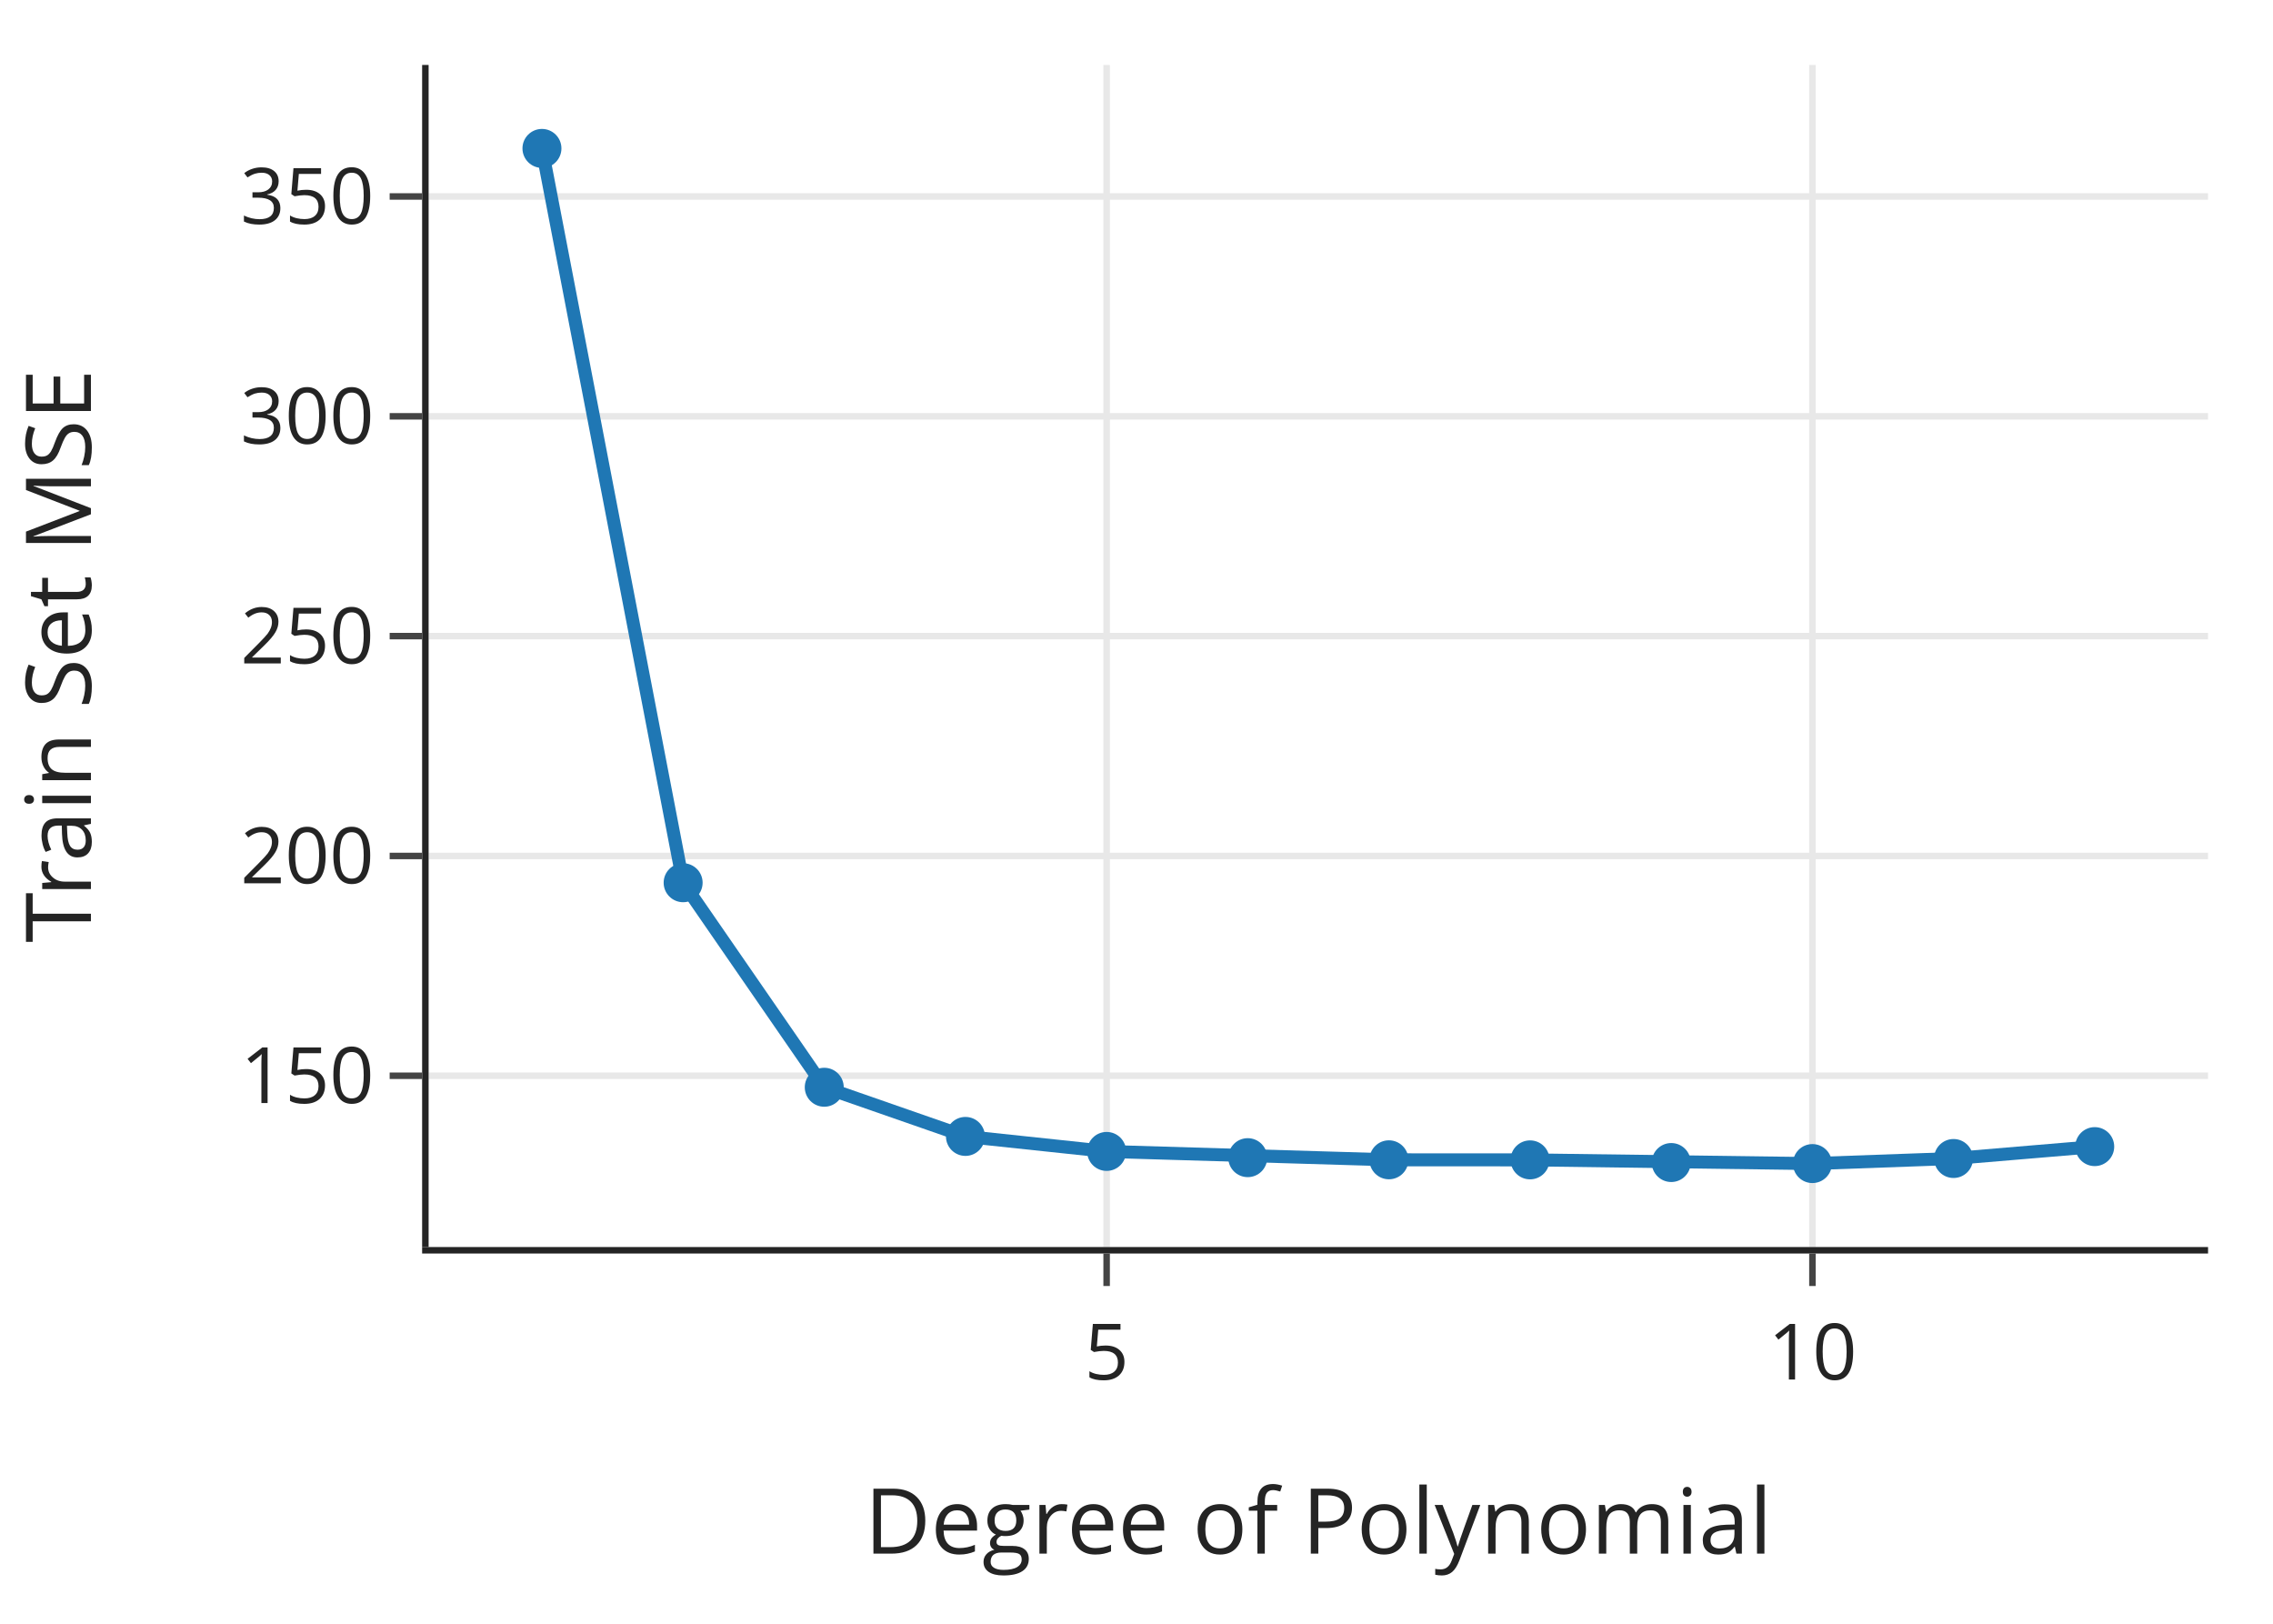
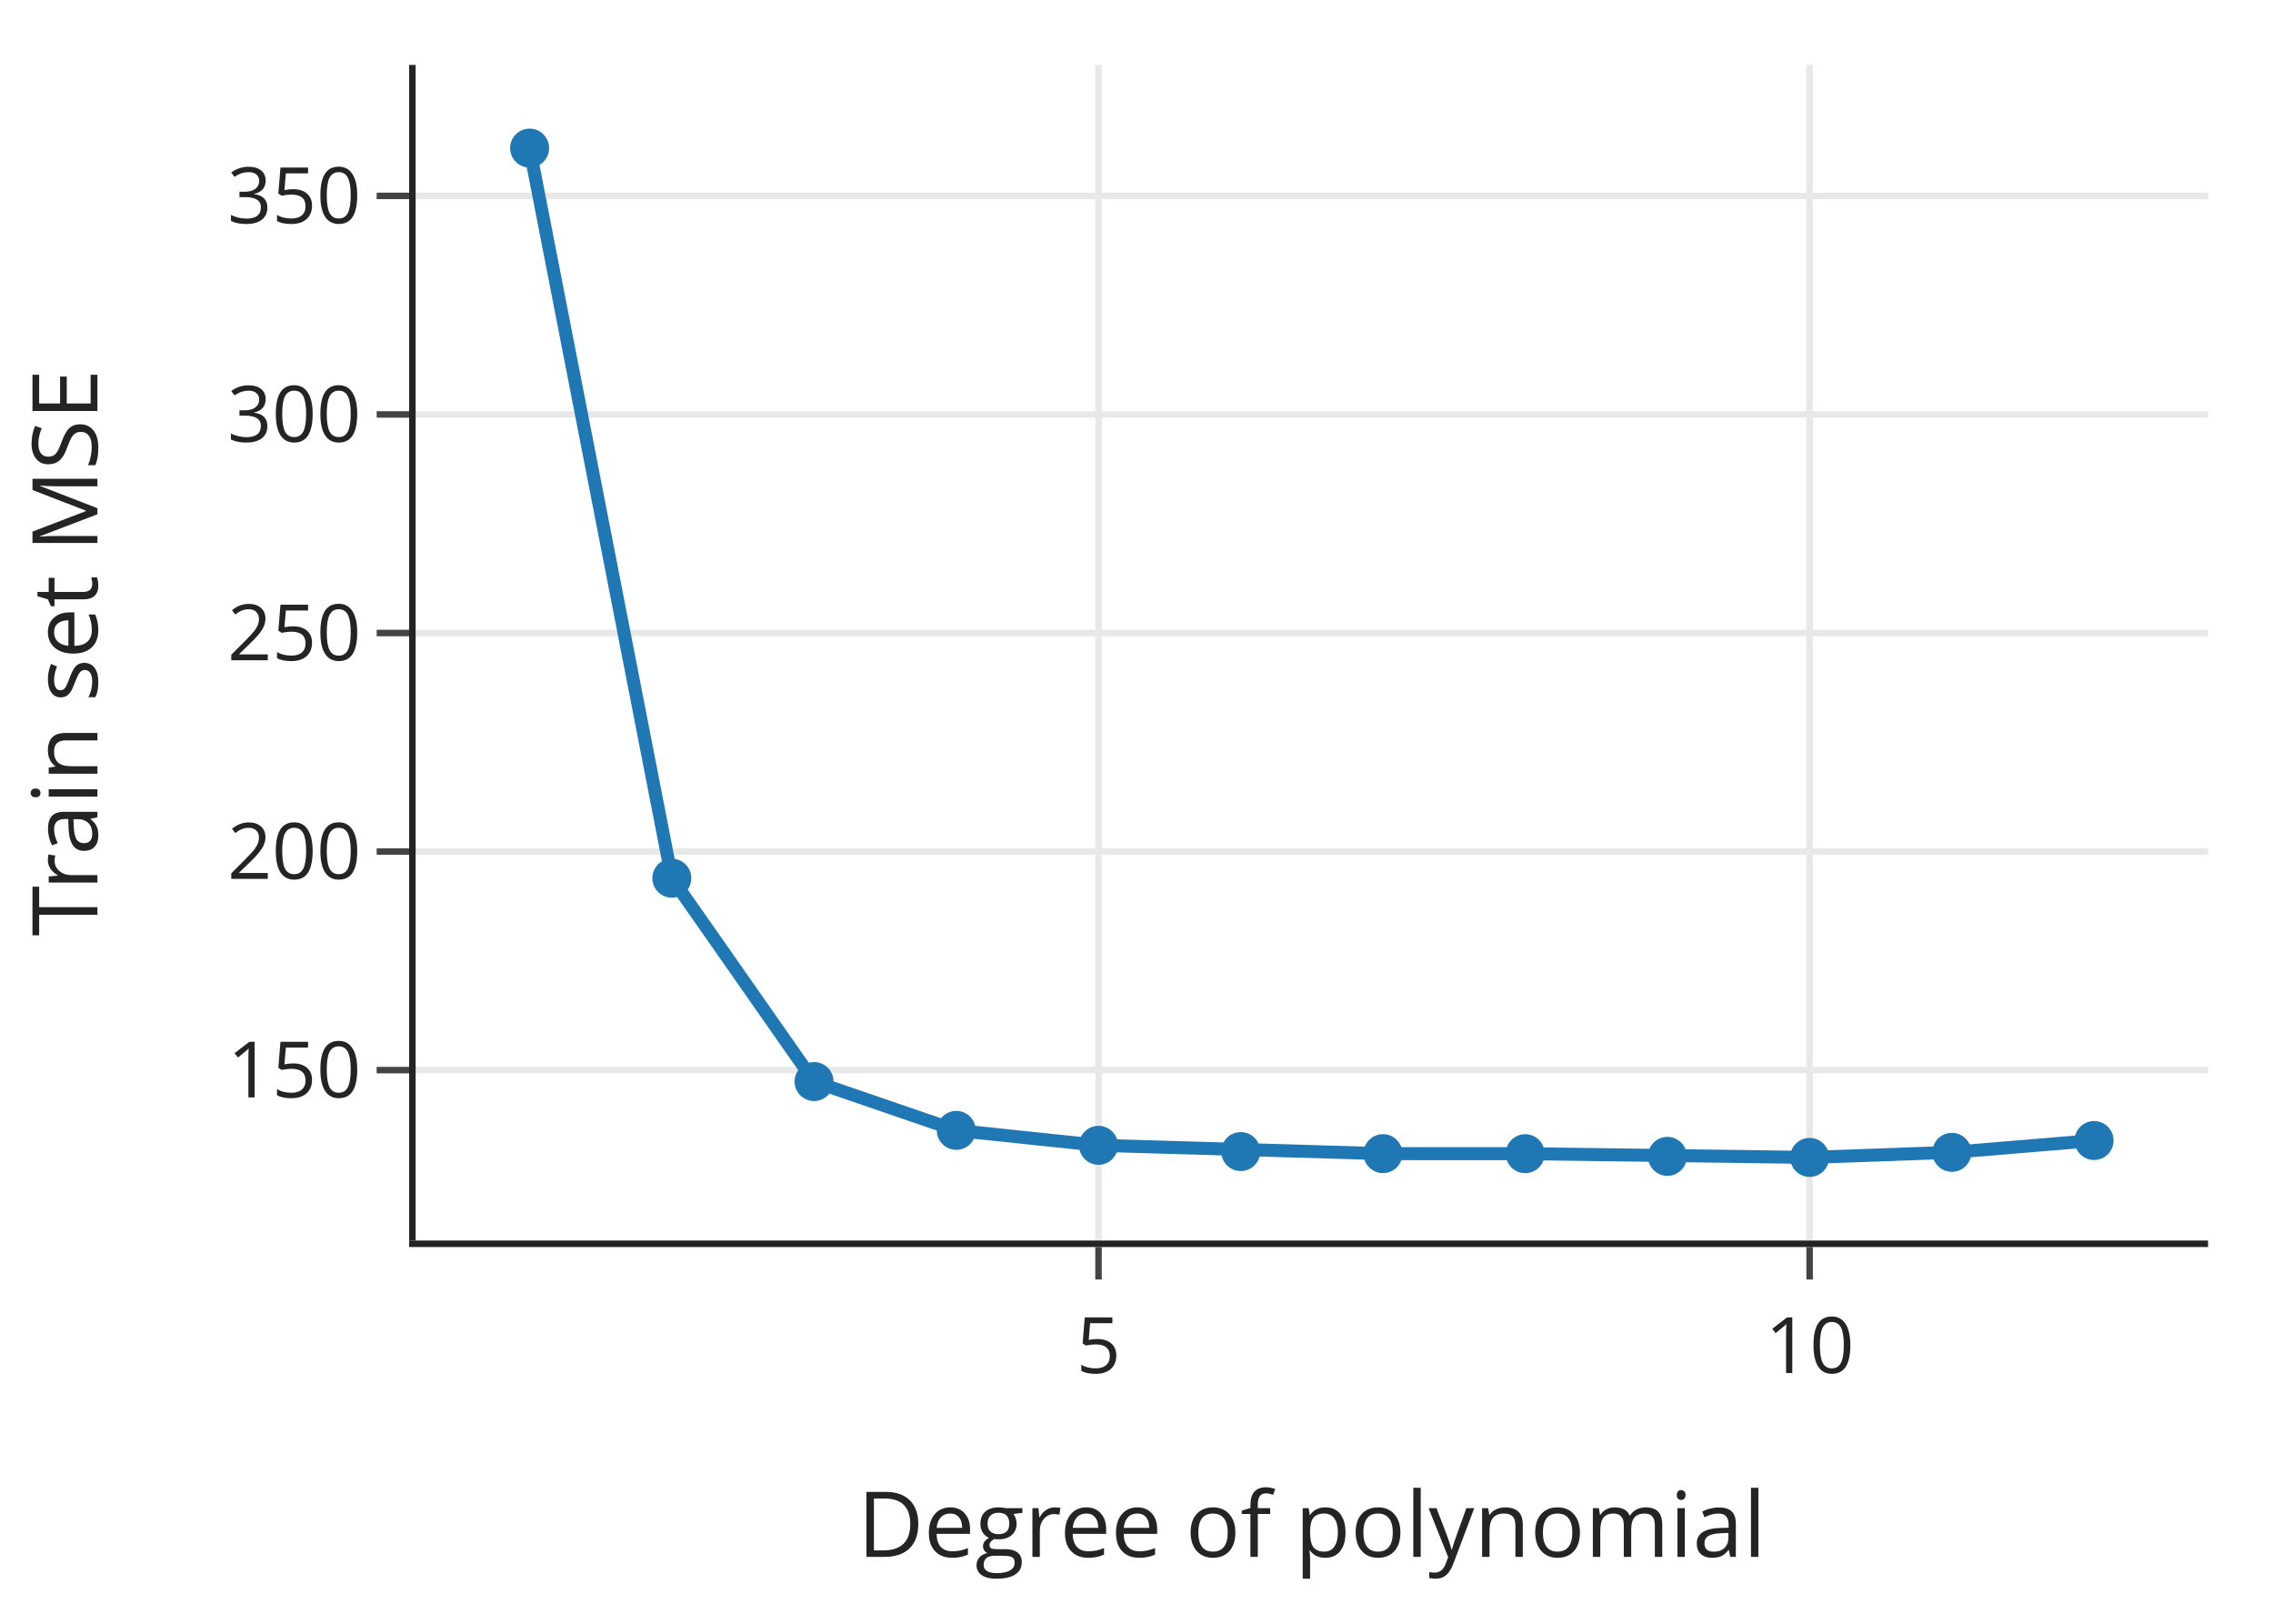
<svg xmlns="http://www.w3.org/2000/svg" class="main-svg" width="350" height="250" style="" viewBox="0 0 350 250">
  <rect x="0" y="0" width="350" height="250" style="fill: rgb(255, 255, 255); fill-opacity: 1;" />
-   <defs id="defs-51da89">
+   <defs id="defs-db63e9">
    <g class="clips">
-       <clipPath id="clip51da89xyplot" class="plotclip">
-         <rect width="274" height="182" />
+       <clipPath id="clipdb63e9xyplot" class="plotclip">
+         <rect width="276" height="181" />
      </clipPath>
-       <clipPath class="axesclip" id="clip51da89x">
-         <rect x="66" y="0" width="274" height="250" />
+       <clipPath class="axesclip" id="clipdb63e9x">
+         <rect x="64" y="0" width="276" height="250" />
      </clipPath>
-       <clipPath class="axesclip" id="clip51da89y">
-         <rect x="0" y="10" width="350" height="182" />
+       <clipPath class="axesclip" id="clipdb63e9y">
+         <rect x="0" y="10" width="350" height="181" />
      </clipPath>
-       <clipPath class="axesclip" id="clip51da89xy">
-         <rect x="66" y="10" width="274" height="182" />
+       <clipPath class="axesclip" id="clipdb63e9xy">
+         <rect x="64" y="10" width="276" height="181" />
      </clipPath>
    </g>
    <g class="gradients" />
    <g class="patterns" />
  </defs>
  <g class="bglayer" />
  <g class="layer-below">
    <g class="imagelayer" />
    <g class="shapelayer" />
  </g>
  <g class="cartesianlayer">
    <g class="subplot xy">
      <g class="layer-subplot">
        <g class="shapelayer" />
        <g class="imagelayer" />
      </g>
-       <g class="minor-gridlayer">
-         <g class="x" />
-         <g class="y" />
-       </g>
      <g class="gridlayer">
        <g class="x">
-           <path class="xgrid crisp" transform="translate(170.4,0)" d="M0,10v182" style="stroke: rgb(232, 232, 232); stroke-opacity: 1; stroke-width: 1px;" />
-           <path class="xgrid crisp" transform="translate(279.08,0)" d="M0,10v182" style="stroke: rgb(232, 232, 232); stroke-opacity: 1; stroke-width: 1px;" />
+           <path class="xgrid crisp" transform="translate(169.15,0)" d="M0,10v181" style="stroke: rgb(232, 232, 232); stroke-opacity: 1; stroke-width: 1px;" />
+           <path class="xgrid crisp" transform="translate(278.65,0)" d="M0,10v181" style="stroke: rgb(232, 232, 232); stroke-opacity: 1; stroke-width: 1px;" />
        </g>
        <g class="y">
-           <path class="ygrid crisp" transform="translate(0,165.63)" d="M66,0h274" style="stroke: rgb(232, 232, 232); stroke-opacity: 1; stroke-width: 1px;" />
-           <path class="ygrid crisp" transform="translate(0,131.79)" d="M66,0h274" style="stroke: rgb(232, 232, 232); stroke-opacity: 1; stroke-width: 1px;" />
-           <path class="ygrid crisp" transform="translate(0,97.94)" d="M66,0h274" style="stroke: rgb(232, 232, 232); stroke-opacity: 1; stroke-width: 1px;" />
-           <path class="ygrid crisp" transform="translate(0,64.1)" d="M66,0h274" style="stroke: rgb(232, 232, 232); stroke-opacity: 1; stroke-width: 1px;" />
-           <path class="ygrid crisp" transform="translate(0,30.25)" d="M66,0h274" style="stroke: rgb(232, 232, 232); stroke-opacity: 1; stroke-width: 1px;" />
+           <path class="ygrid crisp" transform="translate(0,164.76)" d="M64,0h276" style="stroke: rgb(232, 232, 232); stroke-opacity: 1; stroke-width: 1px;" />
+           <path class="ygrid crisp" transform="translate(0,131.11)" d="M64,0h276" style="stroke: rgb(232, 232, 232); stroke-opacity: 1; stroke-width: 1px;" />
+           <path class="ygrid crisp" transform="translate(0,97.46)" d="M64,0h276" style="stroke: rgb(232, 232, 232); stroke-opacity: 1; stroke-width: 1px;" />
+           <path class="ygrid crisp" transform="translate(0,63.81)" d="M64,0h276" style="stroke: rgb(232, 232, 232); stroke-opacity: 1; stroke-width: 1px;" />
+           <path class="ygrid crisp" transform="translate(0,30.16)" d="M64,0h276" style="stroke: rgb(232, 232, 232); stroke-opacity: 1; stroke-width: 1px;" />
        </g>
      </g>
      <g class="zerolinelayer" />
      <path class="xlines-below" />
      <path class="ylines-below" />
      <g class="overlines-below" />
      <g class="xaxislayer-below" />
      <g class="yaxislayer-below" />
      <g class="overaxes-below" />
-       <g class="plot" transform="translate(66,10)" clip-path="url(#clip51da89xyplot)">
+       <g class="plot" transform="translate(64,10)" clip-path="url(#clipdb63e9xyplot)">
        <g class="scatterlayer mlayer">
-           <g class="trace scatter trace15375a" style="stroke-miterlimit: 2; opacity: 1;">
+           <g class="trace scatter trace1aa66a" style="stroke-miterlimit: 2; opacity: 1;">
            <g class="fills" />
            <g class="errorbars" />
            <g class="lines">
-               <path class="js-line" d="M17.45,12.85L39.19,125.91L60.92,157.4L82.66,164.97L104.4,167.28L147.87,168.57L169.6,168.58L213.08,169.15L234.81,168.37L256.55,166.54" style="vector-effect: none; fill: none; stroke: rgb(31, 119, 180); stroke-opacity: 1; stroke-width: 2px; opacity: 1;" />
+               <path class="js-line" d="M17.55,12.8L39.45,125.21L61.35,156.52L83.25,164.04L105.15,166.34L148.95,167.62L170.85,167.63L214.65,168.2L236.55,167.42L258.45,165.6" style="vector-effect: non-scaling-stroke; fill: none; stroke: rgb(31, 119, 180); stroke-opacity: 1; stroke-width: 2px; opacity: 1;" />
            </g>
            <g class="points">
-               <path class="point" transform="translate(17.45,12.85)" d="M3,0A3,3 0 1,1 0,-3A3,3 0 0,1 3,0Z" style="opacity: 1; stroke-width: 0px; fill: rgb(31, 119, 180); fill-opacity: 1;" />
-               <path class="point" transform="translate(39.19,125.91)" d="M3,0A3,3 0 1,1 0,-3A3,3 0 0,1 3,0Z" style="opacity: 1; stroke-width: 0px; fill: rgb(31, 119, 180); fill-opacity: 1;" />
-               <path class="point" transform="translate(60.92,157.4)" d="M3,0A3,3 0 1,1 0,-3A3,3 0 0,1 3,0Z" style="opacity: 1; stroke-width: 0px; fill: rgb(31, 119, 180); fill-opacity: 1;" />
-               <path class="point" transform="translate(82.66,164.97)" d="M3,0A3,3 0 1,1 0,-3A3,3 0 0,1 3,0Z" style="opacity: 1; stroke-width: 0px; fill: rgb(31, 119, 180); fill-opacity: 1;" />
-               <path class="point" transform="translate(104.4,167.28)" d="M3,0A3,3 0 1,1 0,-3A3,3 0 0,1 3,0Z" style="opacity: 1; stroke-width: 0px; fill: rgb(31, 119, 180); fill-opacity: 1;" />
-               <path class="point" transform="translate(126.13,168.24)" d="M3,0A3,3 0 1,1 0,-3A3,3 0 0,1 3,0Z" style="opacity: 1; stroke-width: 0px; fill: rgb(31, 119, 180); fill-opacity: 1;" />
-               <path class="point" transform="translate(147.87,168.57)" d="M3,0A3,3 0 1,1 0,-3A3,3 0 0,1 3,0Z" style="opacity: 1; stroke-width: 0px; fill: rgb(31, 119, 180); fill-opacity: 1;" />
-               <path class="point" transform="translate(169.6,168.58)" d="M3,0A3,3 0 1,1 0,-3A3,3 0 0,1 3,0Z" style="opacity: 1; stroke-width: 0px; fill: rgb(31, 119, 180); fill-opacity: 1;" />
-               <path class="point" transform="translate(191.34,168.99)" d="M3,0A3,3 0 1,1 0,-3A3,3 0 0,1 3,0Z" style="opacity: 1; stroke-width: 0px; fill: rgb(31, 119, 180); fill-opacity: 1;" />
-               <path class="point" transform="translate(213.08,169.15)" d="M3,0A3,3 0 1,1 0,-3A3,3 0 0,1 3,0Z" style="opacity: 1; stroke-width: 0px; fill: rgb(31, 119, 180); fill-opacity: 1;" />
-               <path class="point" transform="translate(234.81,168.37)" d="M3,0A3,3 0 1,1 0,-3A3,3 0 0,1 3,0Z" style="opacity: 1; stroke-width: 0px; fill: rgb(31, 119, 180); fill-opacity: 1;" />
-               <path class="point" transform="translate(256.55,166.54)" d="M3,0A3,3 0 1,1 0,-3A3,3 0 0,1 3,0Z" style="opacity: 1; stroke-width: 0px; fill: rgb(31, 119, 180); fill-opacity: 1;" />
+               <path class="point" transform="translate(17.55,12.8)" d="M3,0A3,3 0 1,1 0,-3A3,3 0 0,1 3,0Z" style="opacity: 1; stroke-width: 0px; fill: rgb(31, 119, 180); fill-opacity: 1;" />
+               <path class="point" transform="translate(39.45,125.21)" d="M3,0A3,3 0 1,1 0,-3A3,3 0 0,1 3,0Z" style="opacity: 1; stroke-width: 0px; fill: rgb(31, 119, 180); fill-opacity: 1;" />
+               <path class="point" transform="translate(61.35,156.52)" d="M3,0A3,3 0 1,1 0,-3A3,3 0 0,1 3,0Z" style="opacity: 1; stroke-width: 0px; fill: rgb(31, 119, 180); fill-opacity: 1;" />
+               <path class="point" transform="translate(83.25,164.04)" d="M3,0A3,3 0 1,1 0,-3A3,3 0 0,1 3,0Z" style="opacity: 1; stroke-width: 0px; fill: rgb(31, 119, 180); fill-opacity: 1;" />
+               <path class="point" transform="translate(105.15,166.34)" d="M3,0A3,3 0 1,1 0,-3A3,3 0 0,1 3,0Z" style="opacity: 1; stroke-width: 0px; fill: rgb(31, 119, 180); fill-opacity: 1;" />
+               <path class="point" transform="translate(127.05,167.3)" d="M3,0A3,3 0 1,1 0,-3A3,3 0 0,1 3,0Z" style="opacity: 1; stroke-width: 0px; fill: rgb(31, 119, 180); fill-opacity: 1;" />
+               <path class="point" transform="translate(148.95,167.62)" d="M3,0A3,3 0 1,1 0,-3A3,3 0 0,1 3,0Z" style="opacity: 1; stroke-width: 0px; fill: rgb(31, 119, 180); fill-opacity: 1;" />
+               <path class="point" transform="translate(170.85,167.63)" d="M3,0A3,3 0 1,1 0,-3A3,3 0 0,1 3,0Z" style="opacity: 1; stroke-width: 0px; fill: rgb(31, 119, 180); fill-opacity: 1;" />
+               <path class="point" transform="translate(192.75,168.04)" d="M3,0A3,3 0 1,1 0,-3A3,3 0 0,1 3,0Z" style="opacity: 1; stroke-width: 0px; fill: rgb(31, 119, 180); fill-opacity: 1;" />
+               <path class="point" transform="translate(214.65,168.2)" d="M3,0A3,3 0 1,1 0,-3A3,3 0 0,1 3,0Z" style="opacity: 1; stroke-width: 0px; fill: rgb(31, 119, 180); fill-opacity: 1;" />
+               <path class="point" transform="translate(236.55,167.42)" d="M3,0A3,3 0 1,1 0,-3A3,3 0 0,1 3,0Z" style="opacity: 1; stroke-width: 0px; fill: rgb(31, 119, 180); fill-opacity: 1;" />
+               <path class="point" transform="translate(258.45,165.6)" d="M3,0A3,3 0 1,1 0,-3A3,3 0 0,1 3,0Z" style="opacity: 1; stroke-width: 0px; fill: rgb(31, 119, 180); fill-opacity: 1;" />
            </g>
            <g class="text" />
          </g>
        </g>
      </g>
      <g class="overplot" />
-       <path class="xlines-above crisp" d="M65,192.5H340" style="fill: none; stroke-width: 1px; stroke: rgb(36, 36, 36); stroke-opacity: 1;" />
-       <path class="ylines-above crisp" d="M65.5,10V192" style="fill: none; stroke-width: 1px; stroke: rgb(36, 36, 36); stroke-opacity: 1;" />
+       <path class="xlines-above crisp" d="M63,191.5H340" style="fill: none; stroke-width: 1px; stroke: rgb(36, 36, 36); stroke-opacity: 1;" />
+       <path class="ylines-above crisp" d="M63.5,10V191" style="fill: none; stroke-width: 1px; stroke: rgb(36, 36, 36); stroke-opacity: 1;" />
      <g class="overlines-above" />
      <g class="xaxislayer-above">
-         <path class="xtick ticks crisp" d="M0,193v5" transform="translate(170.4,0)" style="stroke: rgb(68, 68, 68); stroke-opacity: 1; stroke-width: 1px;" />
-         <path class="xtick ticks crisp" d="M0,193v5" transform="translate(279.08,0)" style="stroke: rgb(68, 68, 68); stroke-opacity: 1; stroke-width: 1px;" />
+         <path class="xtick ticks crisp" d="M0,192v5" transform="translate(169.15,0)" style="stroke: rgb(68, 68, 68); stroke-opacity: 1; stroke-width: 1px;" />
+         <path class="xtick ticks crisp" d="M0,192v5" transform="translate(278.65,0)" style="stroke: rgb(68, 68, 68); stroke-opacity: 1; stroke-width: 1px;" />
        <g class="xtick">
-           <text text-anchor="middle" x="0" y="212.4" transform="translate(170.4,0)" style="font-family: 'Open Sans', verdana, arial, sans-serif; font-size: 12px; fill: rgb(36, 36, 36); fill-opacity: 1; white-space: pre; opacity: 1;">5</text>
+           <text text-anchor="middle" x="0" y="211.4" transform="translate(169.15,0)" style="font-family: 'Open Sans', verdana, arial, sans-serif; font-size: 12px; fill: rgb(36, 36, 36); fill-opacity: 1; white-space: pre; opacity: 1;">5</text>
        </g>
        <g class="xtick">
-           <text text-anchor="middle" x="0" y="212.4" style="font-family: 'Open Sans', verdana, arial, sans-serif; font-size: 12px; fill: rgb(36, 36, 36); fill-opacity: 1; white-space: pre; opacity: 1;" transform="translate(279.08,0)">10</text>
+           <text text-anchor="middle" x="0" y="211.4" style="font-family: 'Open Sans', verdana, arial, sans-serif; font-size: 12px; fill: rgb(36, 36, 36); fill-opacity: 1; white-space: pre; opacity: 1;" transform="translate(278.65,0)">10</text>
        </g>
      </g>
      <g class="yaxislayer-above">
-         <path class="ytick ticks crisp" d="M65,0h-5" transform="translate(0,165.63)" style="stroke: rgb(68, 68, 68); stroke-opacity: 1; stroke-width: 1px;" />
-         <path class="ytick ticks crisp" d="M65,0h-5" transform="translate(0,131.79)" style="stroke: rgb(68, 68, 68); stroke-opacity: 1; stroke-width: 1px;" />
-         <path class="ytick ticks crisp" d="M65,0h-5" transform="translate(0,97.94)" style="stroke: rgb(68, 68, 68); stroke-opacity: 1; stroke-width: 1px;" />
-         <path class="ytick ticks crisp" d="M65,0h-5" transform="translate(0,64.1)" style="stroke: rgb(68, 68, 68); stroke-opacity: 1; stroke-width: 1px;" />
-         <path class="ytick ticks crisp" d="M65,0h-5" transform="translate(0,30.25)" style="stroke: rgb(68, 68, 68); stroke-opacity: 1; stroke-width: 1px;" />
+         <path class="ytick ticks crisp" d="M63,0h-5" transform="translate(0,164.76)" style="stroke: rgb(68, 68, 68); stroke-opacity: 1; stroke-width: 1px;" />
+         <path class="ytick ticks crisp" d="M63,0h-5" transform="translate(0,131.11)" style="stroke: rgb(68, 68, 68); stroke-opacity: 1; stroke-width: 1px;" />
+         <path class="ytick ticks crisp" d="M63,0h-5" transform="translate(0,97.46)" style="stroke: rgb(68, 68, 68); stroke-opacity: 1; stroke-width: 1px;" />
+         <path class="ytick ticks crisp" d="M63,0h-5" transform="translate(0,63.81)" style="stroke: rgb(68, 68, 68); stroke-opacity: 1; stroke-width: 1px;" />
+         <path class="ytick ticks crisp" d="M63,0h-5" transform="translate(0,30.16)" style="stroke: rgb(68, 68, 68); stroke-opacity: 1; stroke-width: 1px;" />
        <g class="ytick">
-           <text text-anchor="end" x="57.6" y="4.2" transform="translate(0,165.63)" style="font-family: 'Open Sans', verdana, arial, sans-serif; font-size: 12px; fill: rgb(36, 36, 36); fill-opacity: 1; white-space: pre; opacity: 1;">150</text>
+           <text text-anchor="end" x="55.6" y="4.2" transform="translate(0,164.76)" style="font-family: 'Open Sans', verdana, arial, sans-serif; font-size: 12px; fill: rgb(36, 36, 36); fill-opacity: 1; white-space: pre; opacity: 1;">150</text>
        </g>
        <g class="ytick">
-           <text text-anchor="end" x="57.6" y="4.2" style="font-family: 'Open Sans', verdana, arial, sans-serif; font-size: 12px; fill: rgb(36, 36, 36); fill-opacity: 1; white-space: pre; opacity: 1;" transform="translate(0,131.79)">200</text>
+           <text text-anchor="end" x="55.6" y="4.2" style="font-family: 'Open Sans', verdana, arial, sans-serif; font-size: 12px; fill: rgb(36, 36, 36); fill-opacity: 1; white-space: pre; opacity: 1;" transform="translate(0,131.11)">200</text>
        </g>
        <g class="ytick">
-           <text text-anchor="end" x="57.6" y="4.2" style="font-family: 'Open Sans', verdana, arial, sans-serif; font-size: 12px; fill: rgb(36, 36, 36); fill-opacity: 1; white-space: pre; opacity: 1;" transform="translate(0,97.94)">250</text>
+           <text text-anchor="end" x="55.6" y="4.2" style="font-family: 'Open Sans', verdana, arial, sans-serif; font-size: 12px; fill: rgb(36, 36, 36); fill-opacity: 1; white-space: pre; opacity: 1;" transform="translate(0,97.46)">250</text>
        </g>
        <g class="ytick">
-           <text text-anchor="end" x="57.6" y="4.2" style="font-family: 'Open Sans', verdana, arial, sans-serif; font-size: 12px; fill: rgb(36, 36, 36); fill-opacity: 1; white-space: pre; opacity: 1;" transform="translate(0,64.1)">300</text>
+           <text text-anchor="end" x="55.6" y="4.2" style="font-family: 'Open Sans', verdana, arial, sans-serif; font-size: 12px; fill: rgb(36, 36, 36); fill-opacity: 1; white-space: pre; opacity: 1;" transform="translate(0,63.81)">300</text>
        </g>
        <g class="ytick">
-           <text text-anchor="end" x="57.6" y="4.2" style="font-family: 'Open Sans', verdana, arial, sans-serif; font-size: 12px; fill: rgb(36, 36, 36); fill-opacity: 1; white-space: pre; opacity: 1;" transform="translate(0,30.25)">350</text>
+           <text text-anchor="end" x="55.6" y="4.2" style="font-family: 'Open Sans', verdana, arial, sans-serif; font-size: 12px; fill: rgb(36, 36, 36); fill-opacity: 1; white-space: pre; opacity: 1;" transform="translate(0,30.16)">350</text>
        </g>
      </g>
      <g class="overaxes-above" />
    </g>
  </g>
  <g class="polarlayer" />
  <g class="smithlayer" />
  <g class="ternarylayer" />
  <g class="geolayer" />
  <g class="funnelarealayer" />
  <g class="pielayer" />
  <g class="iciclelayer" />
  <g class="treemaplayer" />
  <g class="sunburstlayer" />
  <g class="glimages" />
-   <defs id="topdefs-51da89">
+   <defs id="topdefs-db63e9">
    <g class="clips" />
  </defs>
  <g class="layer-above">
    <g class="imagelayer" />
    <g class="shapelayer" />
  </g>
  <g class="infolayer">
    <g class="g-gtitle" />
    <g class="g-xtitle">
-       <text class="xtitle" x="203" y="239.206" text-anchor="middle" style="font-family: 'Open Sans', verdana, arial, sans-serif; font-size: 14px; fill: rgb(36, 36, 36); opacity: 1; font-weight: normal; white-space: pre;">Degree of Polynomial</text>
+       <text class="xtitle" x="202" y="239.706" text-anchor="middle" style="font-family: 'Open Sans', verdana, arial, sans-serif; font-size: 14px; fill: rgb(36, 36, 36); opacity: 1; font-weight: normal; white-space: pre;">Degree of polynomial</text>
    </g>
-     <g class="g-ytitle" transform="translate(3.59668,0)">
-       <text class="ytitle" transform="rotate(-90,10.40313,101)" x="10.403" y="101" text-anchor="middle" style="font-family: 'Open Sans', verdana, arial, sans-serif; font-size: 14px; fill: rgb(36, 36, 36); opacity: 1; font-weight: normal; white-space: pre;">Train Set MSE</text>
+     <g class="g-ytitle" transform="translate(4.78418,0)">
+       <text class="ytitle" transform="rotate(-90,10.21563,100.5)" x="10.216" y="100.5" text-anchor="middle" style="font-family: 'Open Sans', verdana, arial, sans-serif; font-size: 14px; fill: rgb(36, 36, 36); opacity: 1; font-weight: normal; white-space: pre;">Train set MSE</text>
    </g>
  </g>
</svg>
